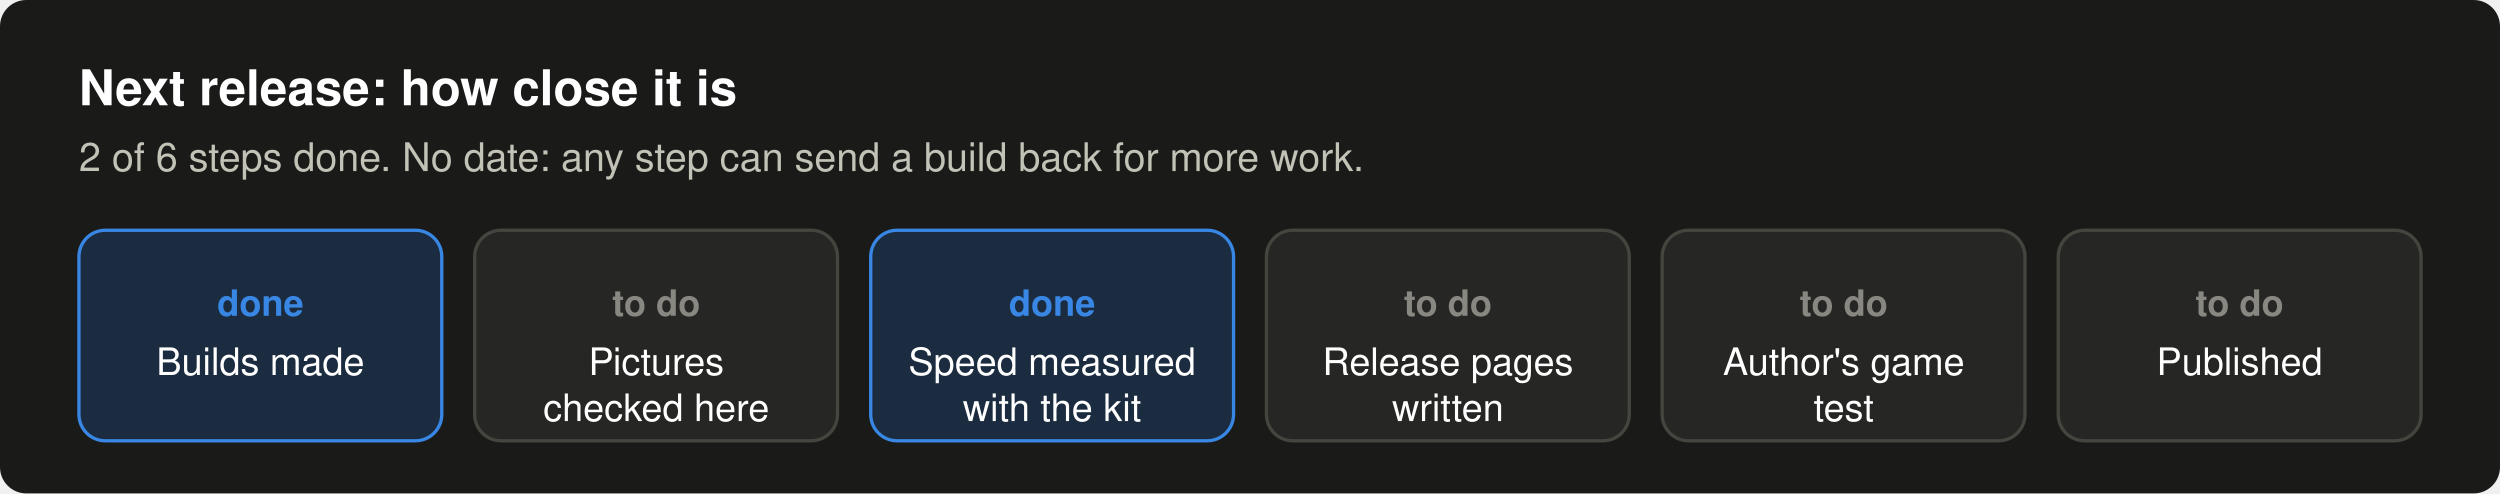
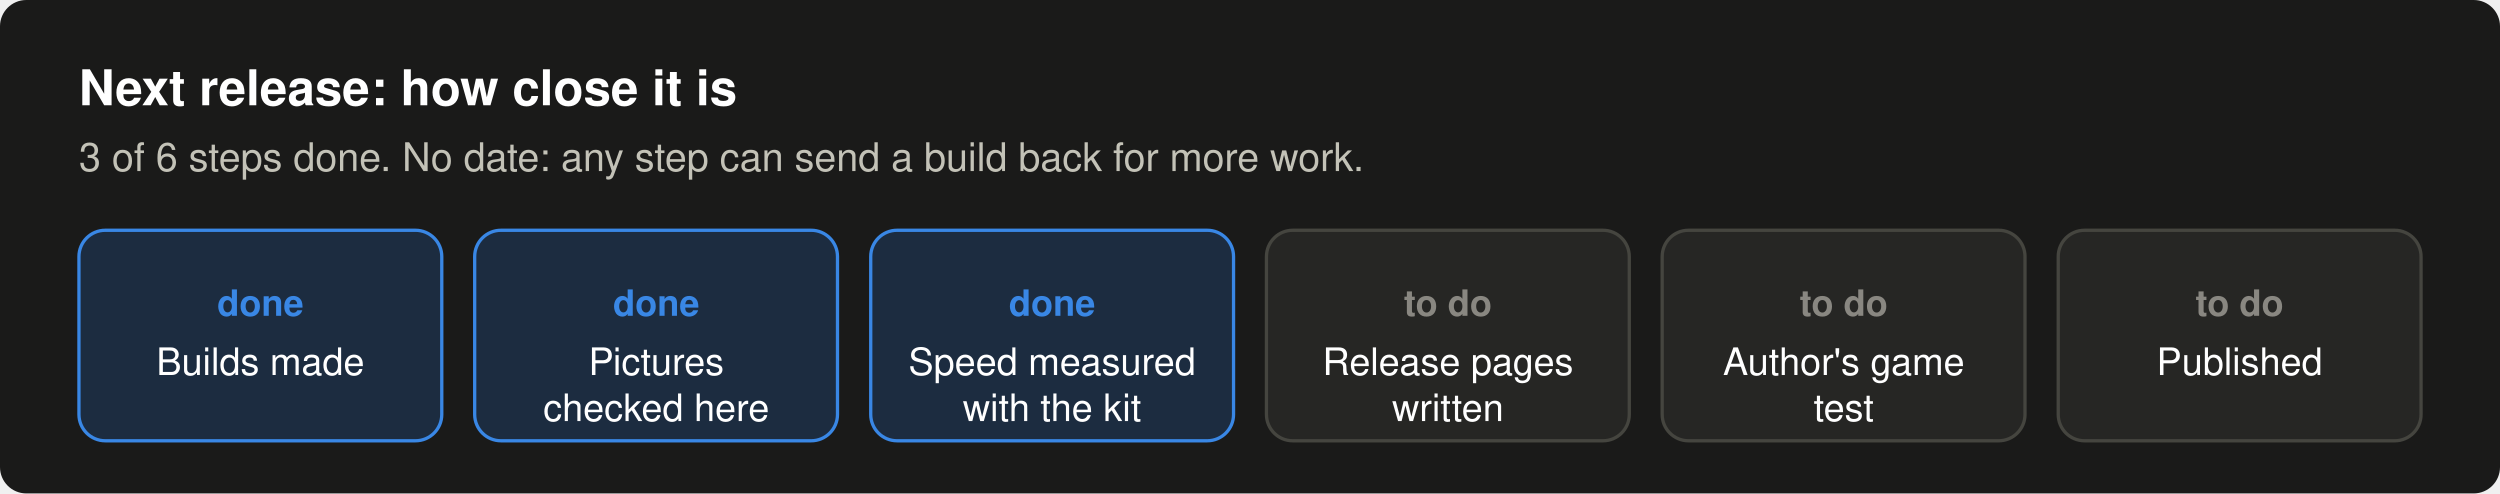
- <svg xmlns="http://www.w3.org/2000/svg" width="760" height="150" viewBox="0 0 760 150" role="img" aria-label="Next release: 2 of 6 steps done (Builds made: done; Pictures checked here: to do; Speed measured with the kit: done; Release pages written: to do; Author's game test: to do; Published: to do). No date.">
+ <svg xmlns="http://www.w3.org/2000/svg" width="760" height="150" viewBox="0 0 760 150" role="img" aria-label="Next release: 3 of 6 steps done (Builds made: done; Pictures checked here: done; Speed measured with the kit: done; Release pages written: to do; Author's game test: to do; Published: to do). No date.">
  <rect width="760" height="150" rx="8" fill="#1a1a19" />
  <text x="24" y="32" font-family="-apple-system, 'Segoe UI', Helvetica, Arial, sans-serif" font-size="15" font-weight="600" text-anchor="start" fill="#ffffff">Next release: how close it is</text>
-   <text x="24" y="52" font-family="-apple-system, 'Segoe UI', Helvetica, Arial, sans-serif" font-size="12" text-anchor="start" fill="#c3c2b7">2 of 6 steps done. No date: any step can send a build back for more work.</text>
+   <text x="24" y="52" font-family="-apple-system, 'Segoe UI', Helvetica, Arial, sans-serif" font-size="12" text-anchor="start" fill="#c3c2b7">3 of 6 steps done. No date: any step can send a build back for more work.</text>
  <rect x="24.0" y="70" width="110.3" height="64" rx="8" fill="#1c2c40" stroke="#3987e5" />
  <text x="79.167" y="96" font-family="-apple-system, 'Segoe UI', Helvetica, Arial, sans-serif" font-size="11" font-weight="600" text-anchor="middle" fill="#3987e5">done</text>
  <text x="79.167" y="114" font-family="-apple-system, 'Segoe UI', Helvetica, Arial, sans-serif" font-size="11.5" text-anchor="middle" fill="#ffffff">Builds made</text>
-   <rect x="144.3" y="70" width="110.3" height="64" rx="8" fill="#262624" stroke="#45453f" />
-   <text x="199.5" y="96" font-family="-apple-system, 'Segoe UI', Helvetica, Arial, sans-serif" font-size="11" font-weight="600" text-anchor="middle" fill="#898781">to do</text>
+   <rect x="144.3" y="70" width="110.3" height="64" rx="8" fill="#1c2c40" stroke="#3987e5" />
+   <text x="199.5" y="96" font-family="-apple-system, 'Segoe UI', Helvetica, Arial, sans-serif" font-size="11" font-weight="600" text-anchor="middle" fill="#3987e5">done</text>
  <text x="199.5" y="114" font-family="-apple-system, 'Segoe UI', Helvetica, Arial, sans-serif" font-size="11.5" text-anchor="middle" fill="#ffffff">Pictures</text>
  <text x="199.5" y="128" font-family="-apple-system, 'Segoe UI', Helvetica, Arial, sans-serif" font-size="11.5" text-anchor="middle" fill="#ffffff">checked here</text>
  <rect x="264.7" y="70" width="110.3" height="64" rx="8" fill="#1c2c40" stroke="#3987e5" />
  <text x="319.833" y="96" font-family="-apple-system, 'Segoe UI', Helvetica, Arial, sans-serif" font-size="11" font-weight="600" text-anchor="middle" fill="#3987e5">done</text>
  <text x="319.833" y="114" font-family="-apple-system, 'Segoe UI', Helvetica, Arial, sans-serif" font-size="11.5" text-anchor="middle" fill="#ffffff">Speed measured</text>
  <text x="319.833" y="128" font-family="-apple-system, 'Segoe UI', Helvetica, Arial, sans-serif" font-size="11.5" text-anchor="middle" fill="#ffffff">with the kit</text>
  <rect x="385.0" y="70" width="110.3" height="64" rx="8" fill="#262624" stroke="#45453f" />
  <text x="440.167" y="96" font-family="-apple-system, 'Segoe UI', Helvetica, Arial, sans-serif" font-size="11" font-weight="600" text-anchor="middle" fill="#898781">to do</text>
  <text x="440.167" y="114" font-family="-apple-system, 'Segoe UI', Helvetica, Arial, sans-serif" font-size="11.5" text-anchor="middle" fill="#ffffff">Release pages</text>
  <text x="440.167" y="128" font-family="-apple-system, 'Segoe UI', Helvetica, Arial, sans-serif" font-size="11.5" text-anchor="middle" fill="#ffffff">written</text>
  <rect x="505.3" y="70" width="110.3" height="64" rx="8" fill="#262624" stroke="#45453f" />
  <text x="560.5" y="96" font-family="-apple-system, 'Segoe UI', Helvetica, Arial, sans-serif" font-size="11" font-weight="600" text-anchor="middle" fill="#898781">to do</text>
  <text x="560.5" y="114" font-family="-apple-system, 'Segoe UI', Helvetica, Arial, sans-serif" font-size="11.5" text-anchor="middle" fill="#ffffff">Author's game</text>
  <text x="560.5" y="128" font-family="-apple-system, 'Segoe UI', Helvetica, Arial, sans-serif" font-size="11.5" text-anchor="middle" fill="#ffffff">test</text>
  <rect x="625.7" y="70" width="110.3" height="64" rx="8" fill="#262624" stroke="#45453f" />
  <text x="680.833" y="96" font-family="-apple-system, 'Segoe UI', Helvetica, Arial, sans-serif" font-size="11" font-weight="600" text-anchor="middle" fill="#898781">to do</text>
  <text x="680.833" y="114" font-family="-apple-system, 'Segoe UI', Helvetica, Arial, sans-serif" font-size="11.5" text-anchor="middle" fill="#ffffff">Published</text>
</svg>
